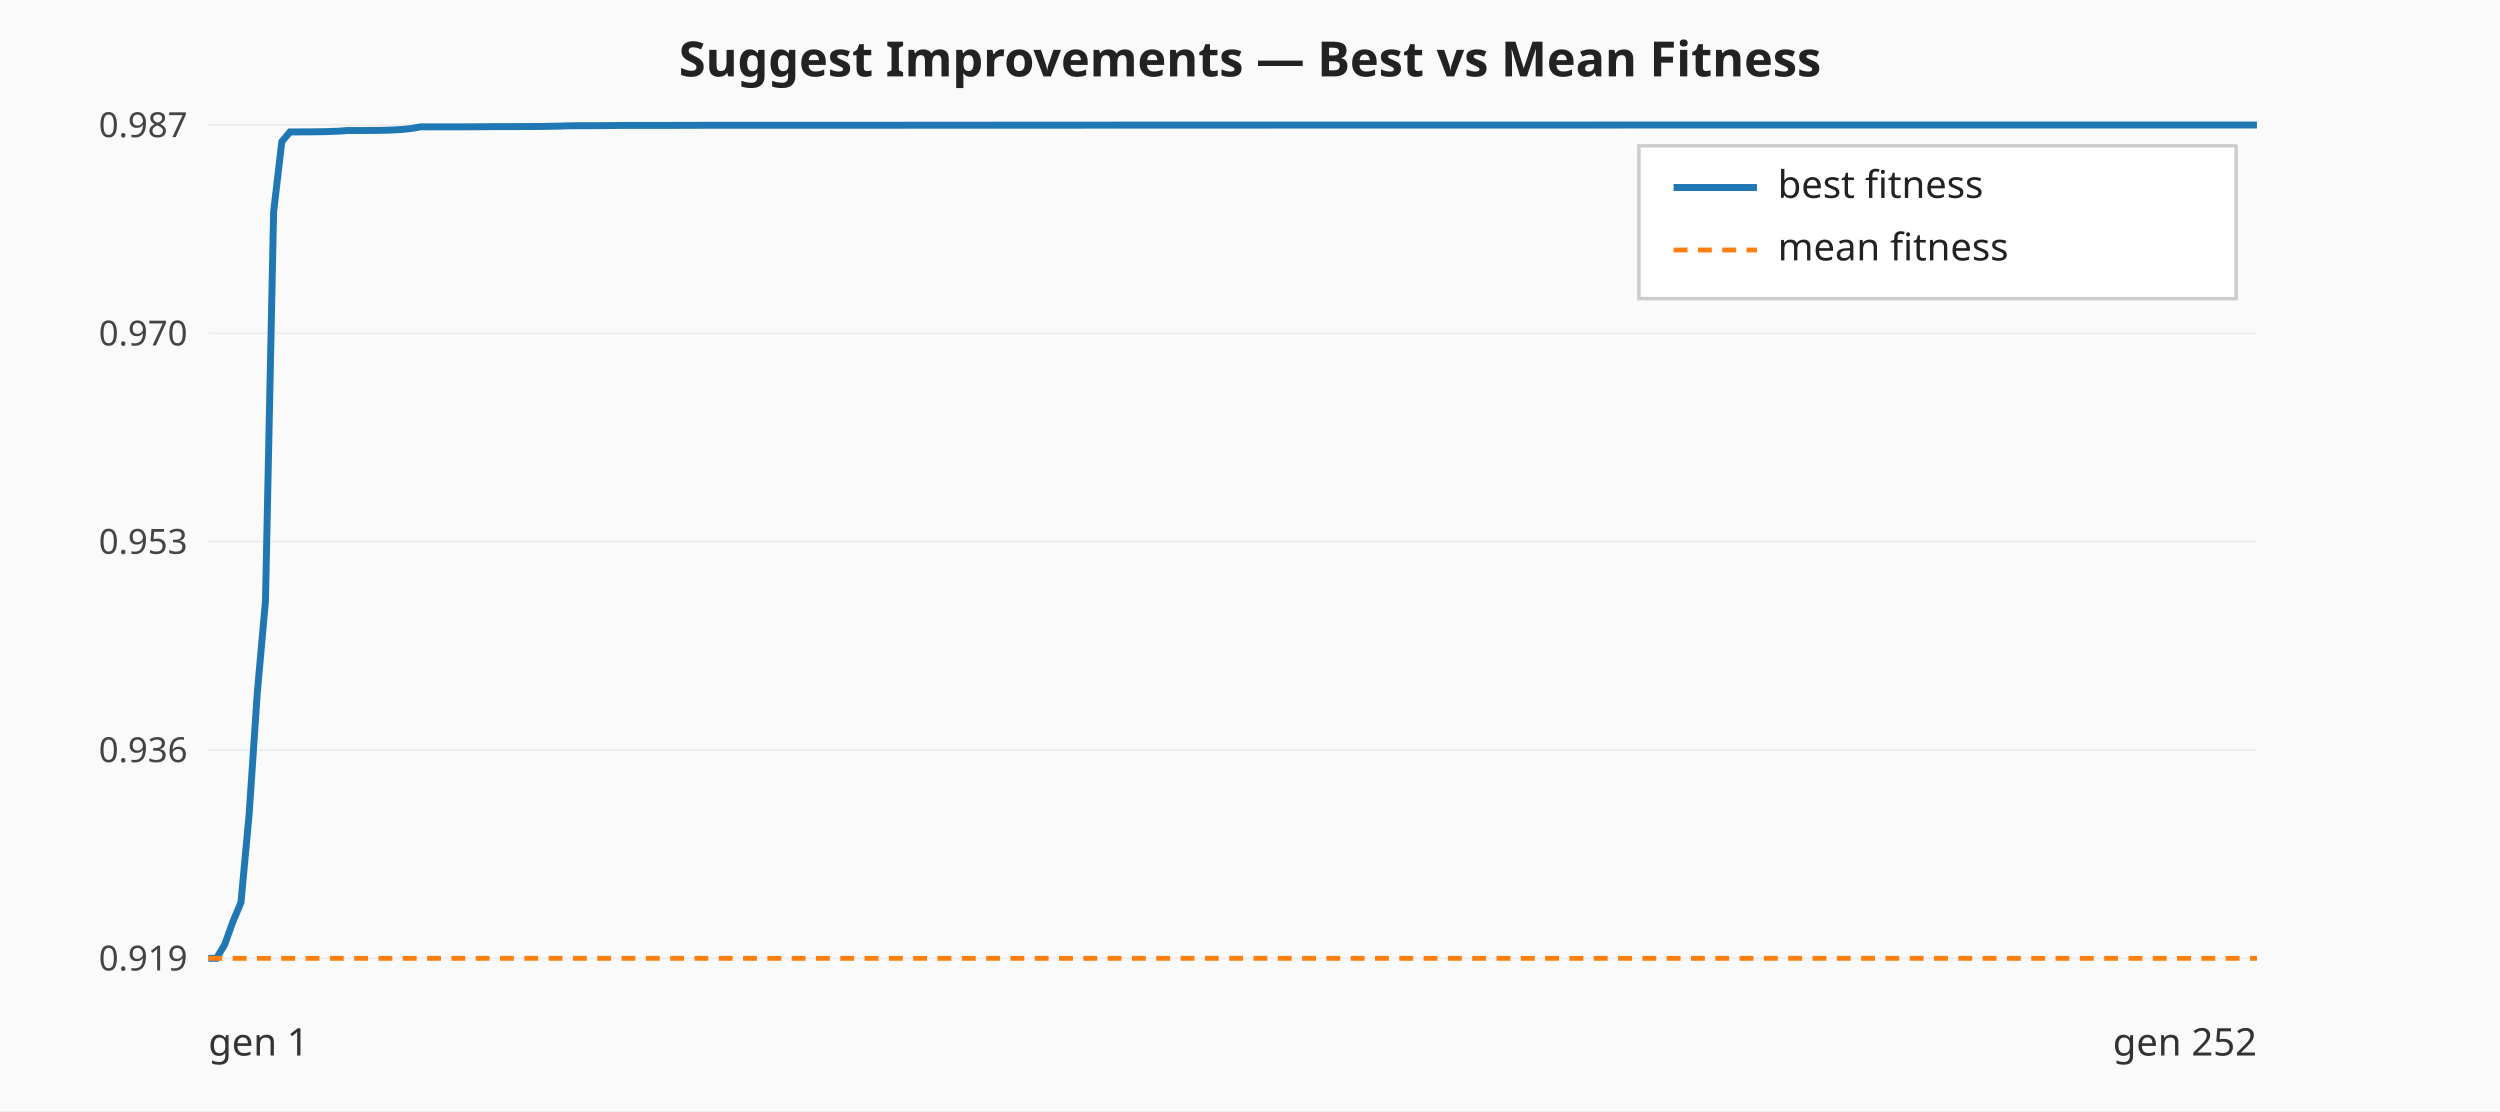
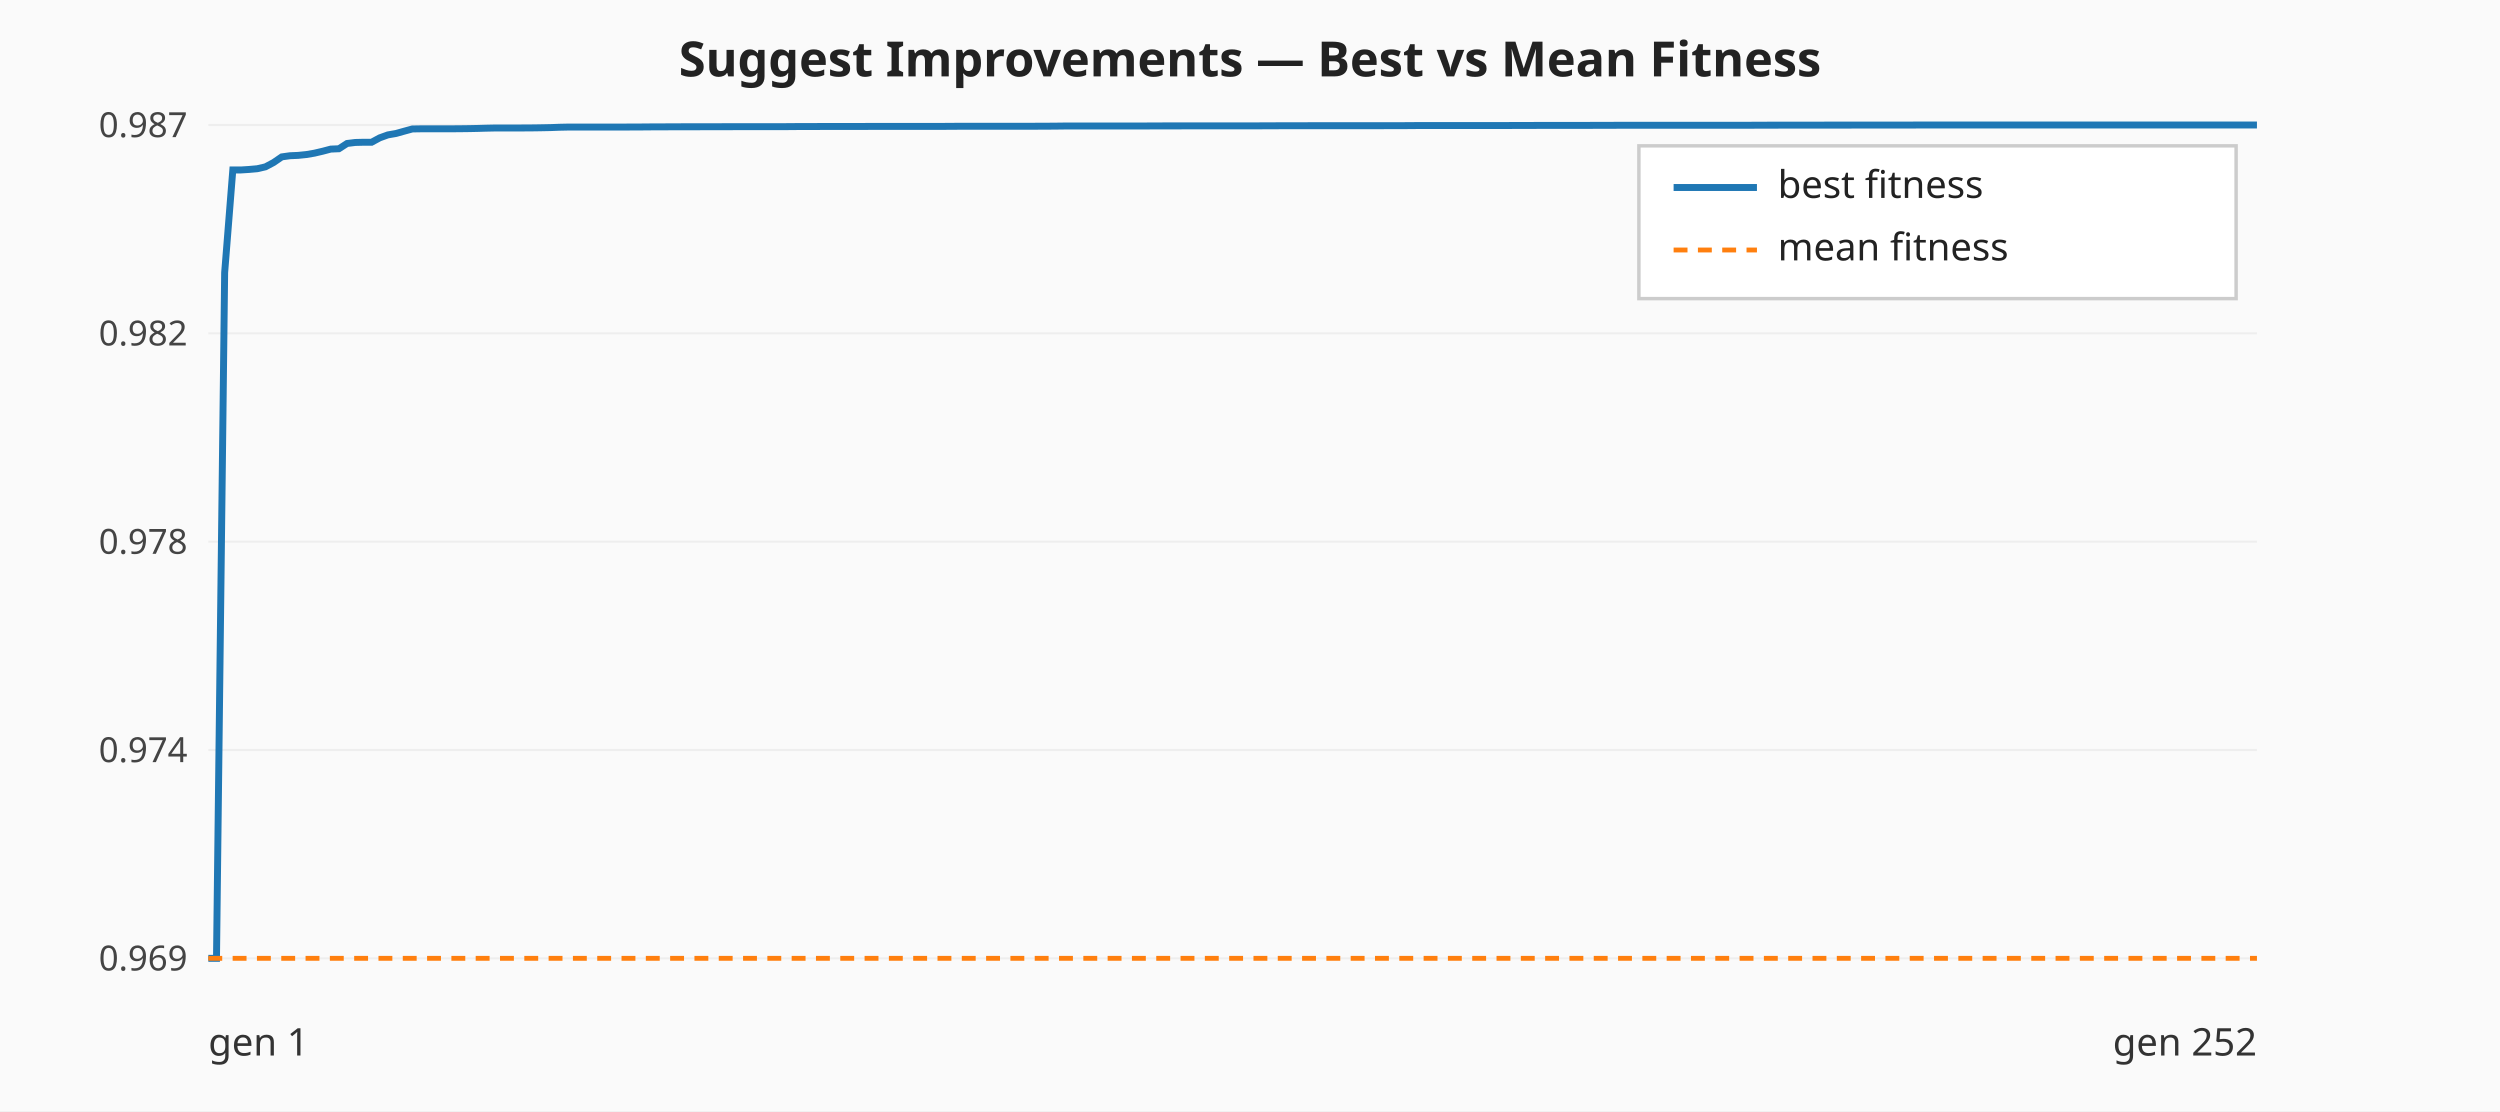
<svg xmlns="http://www.w3.org/2000/svg" viewBox="0 0 720 320" width="720" height="320" role="img" aria-label="Suggest Improvements — best vs mean fitness per generation">
  <rect width="720" height="320" fill="#fafafa" />
  <text x="360" y="22" text-anchor="middle" font-family="sans-serif" font-size="14" font-weight="bold" fill="#222">Suggest Improvements — Best vs Mean Fitness</text>
  <line x1="60.00" y1="276.00" x2="650.00" y2="276.00" stroke="#eeeeee" stroke-width="0.6" />
-   <text x="54.00" y="279.50" text-anchor="end" font-family="sans-serif" font-size="10" fill="#444">0.919</text>
+   <text x="54.00" y="279.50" text-anchor="end" font-family="sans-serif" font-size="10" fill="#444">0.969</text>
  <line x1="60.00" y1="216.00" x2="650.00" y2="216.00" stroke="#eeeeee" stroke-width="0.6" />
-   <text x="54.00" y="219.50" text-anchor="end" font-family="sans-serif" font-size="10" fill="#444">0.936</text>
+   <text x="54.00" y="219.50" text-anchor="end" font-family="sans-serif" font-size="10" fill="#444">0.974</text>
  <line x1="60.00" y1="156.00" x2="650.00" y2="156.00" stroke="#eeeeee" stroke-width="0.6" />
-   <text x="54.00" y="159.50" text-anchor="end" font-family="sans-serif" font-size="10" fill="#444">0.953</text>
+   <text x="54.00" y="159.50" text-anchor="end" font-family="sans-serif" font-size="10" fill="#444">0.978</text>
  <line x1="60.00" y1="96.00" x2="650.00" y2="96.00" stroke="#eeeeee" stroke-width="0.6" />
-   <text x="54.00" y="99.50" text-anchor="end" font-family="sans-serif" font-size="10" fill="#444">0.970</text>
+   <text x="54.00" y="99.50" text-anchor="end" font-family="sans-serif" font-size="10" fill="#444">0.982</text>
  <line x1="60.00" y1="36.00" x2="650.00" y2="36.00" stroke="#eeeeee" stroke-width="0.6" />
  <text x="54.00" y="39.50" text-anchor="end" font-family="sans-serif" font-size="10" fill="#444">0.987</text>
-   <polyline class="best-fitness" fill="none" stroke="#1f77b4" stroke-width="2" points="60.00,276.00 62.35,276.00 64.70,272.07 67.05,265.52 69.40,259.90 71.75,234.51 74.10,199.51 76.45,173.19 78.80,61.05 81.16,40.80 83.51,37.99 85.86,37.99 88.21,37.98 90.56,37.96 92.91,37.93 95.26,37.86 97.61,37.77 99.96,37.60 102.31,37.60 104.66,37.59 107.01,37.57 109.36,37.55 111.71,37.49 114.06,37.39 116.41,37.23 118.76,36.95 121.12,36.54 123.47,36.54 125.82,36.54 128.17,36.54 130.52,36.54 132.87,36.53 135.22,36.52 137.57,36.51 139.92,36.49 142.27,36.46 144.62,36.46 146.97,36.46 149.32,36.45 151.67,36.44 154.02,36.43 156.37,36.41 158.73,36.36 161.08,36.32 163.43,36.24 165.78,36.20 168.13,36.20 170.48,36.20 172.83,36.19 175.18,36.17 177.53,36.14 179.88,36.11 182.23,36.11 184.58,36.11 186.93,36.11 189.28,36.11 191.63,36.11 193.98,36.11 196.33,36.10 198.69,36.10 201.04,36.09 203.39,36.08 205.74,36.08 208.09,36.08 210.44,36.08 212.79,36.08 215.14,36.08 217.49,36.08 219.84,36.08 222.19,36.08 224.54,36.08 226.89,36.08 229.24,36.08 231.59,36.07 233.94,36.07 236.29,36.07 238.65,36.07 241.00,36.07 243.35,36.07 245.70,36.07 248.05,36.07 250.40,36.07 252.75,36.07 255.10,36.07 257.45,36.07 259.80,36.07 262.15,36.06 264.50,36.06 266.85,36.06 269.20,36.06 271.55,36.06 273.90,36.06 276.25,36.06 278.61,36.06 280.96,36.06 283.31,36.06 285.66,36.05 288.01,36.05 290.36,36.05 292.71,36.05 295.06,36.05 297.41,36.05 299.76,36.05 302.11,36.05 304.46,36.05 306.81,36.05 309.16,36.05 311.51,36.05 313.86,36.04 316.22,36.04 318.57,36.04 320.92,36.03 323.27,36.03 325.62,36.03 327.97,36.03 330.32,36.03 332.67,36.03 335.02,36.03 337.37,36.03 339.72,36.03 342.07,36.03 344.42,36.03 346.77,36.03 349.12,36.03 351.47,36.03 353.82,36.03 356.18,36.03 358.53,36.03 360.88,36.03 363.23,36.03 365.58,36.03 367.93,36.02 370.28,36.02 372.63,36.02 374.98,36.02 377.33,36.02 379.68,36.02 382.03,36.02 384.38,36.02 386.73,36.02 389.08,36.02 391.43,36.02 393.78,36.02 396.14,36.02 398.49,36.02 400.84,36.02 403.19,36.02 405.54,36.02 407.89,36.02 410.24,36.02 412.59,36.02 414.94,36.02 417.29,36.02 419.64,36.02 421.99,36.02 424.34,36.02 426.69,36.02 429.04,36.02 431.39,36.02 433.75,36.02 436.10,36.02 438.45,36.02 440.80,36.02 443.15,36.02 445.50,36.02 447.85,36.02 450.20,36.02 452.55,36.02 454.90,36.02 457.25,36.02 459.60,36.01 461.95,36.01 464.30,36.01 466.65,36.01 469.00,36.00 471.35,36.00 473.71,36.00 476.06,36.00 478.41,36.00 480.76,36.00 483.11,36.00 485.46,36.00 487.81,36.00 490.16,36.00 492.51,36.00 494.86,36.00 497.21,36.00 499.56,36.00 501.91,36.00 504.26,36.00 506.61,36.00 508.96,36.00 511.31,36.00 513.67,36.00 516.02,36.00 518.37,36.00 520.72,36.00 523.07,36.00 525.42,36.00 527.77,36.00 530.12,36.00 532.47,36.00 534.82,36.00 537.17,36.00 539.52,36.00 541.87,36.00 544.22,36.00 546.57,36.00 548.92,36.00 551.27,36.00 553.63,36.00 555.98,36.00 558.33,36.00 560.68,36.00 563.03,36.00 565.38,36.00 567.73,36.00 570.08,36.00 572.43,36.00 574.78,36.00 577.13,36.00 579.48,36.00 581.83,36.00 584.18,36.00 586.53,36.00 588.88,36.00 591.24,36.00 593.59,36.00 595.94,36.00 598.29,36.00 600.64,36.00 602.99,36.00 605.34,36.00 607.69,36.00 610.04,36.00 612.39,36.00 614.74,36.00 617.09,36.00 619.44,36.00 621.79,36.00 624.14,36.00 626.49,36.00 628.84,36.00 631.20,36.00 633.55,36.00 635.90,36.00 638.25,36.00 640.60,36.00 642.95,36.00 645.30,36.00 647.65,36.00 650.00,36.00" />
+   <polyline class="best-fitness" fill="none" stroke="#1f77b4" stroke-width="2" points="60.00,276.00 62.35,276.00 64.70,78.51 67.05,48.95 69.40,48.95 71.75,48.80 74.10,48.59 76.45,48.05 78.80,46.80 81.16,45.18 83.51,44.85 85.86,44.75 88.21,44.51 90.56,44.11 92.91,43.56 95.26,42.94 97.61,42.84 99.96,41.32 102.31,41.03 104.66,40.97 107.01,40.97 109.36,39.70 111.71,38.85 114.06,38.44 116.41,37.78 118.76,37.14 121.12,37.10 123.47,37.10 125.82,37.10 128.17,37.10 130.52,37.09 132.87,37.07 135.22,37.04 137.57,36.99 139.92,36.92 142.27,36.87 144.62,36.87 146.97,36.86 149.32,36.86 151.67,36.85 154.02,36.83 156.37,36.79 158.73,36.74 161.08,36.65 163.43,36.60 165.78,36.60 168.13,36.59 170.48,36.59 172.83,36.59 175.18,36.59 177.53,36.59 179.88,36.59 182.23,36.58 184.58,36.57 186.93,36.55 189.28,36.53 191.63,36.53 193.98,36.52 196.33,36.51 198.69,36.51 201.04,36.51 203.39,36.50 205.74,36.50 208.09,36.49 210.44,36.49 212.79,36.48 215.14,36.48 217.49,36.48 219.84,36.48 222.19,36.48 224.54,36.48 226.89,36.47 229.24,36.45 231.59,36.44 233.94,36.44 236.29,36.43 238.65,36.42 241.00,36.42 243.35,36.42 245.70,36.42 248.05,36.42 250.40,36.41 252.75,36.41 255.10,36.41 257.45,36.41 259.80,36.41 262.15,36.41 264.50,36.41 266.85,36.41 269.20,36.41 271.55,36.40 273.90,36.38 276.25,36.37 278.61,36.36 280.96,36.36 283.31,36.36 285.66,36.36 288.01,36.36 290.36,36.36 292.71,36.36 295.06,36.36 297.41,36.36 299.76,36.35 302.11,36.34 304.46,36.32 306.81,36.29 309.16,36.29 311.51,36.29 313.86,36.29 316.22,36.29 318.57,36.29 320.92,36.29 323.27,36.29 325.62,36.29 327.97,36.29 330.32,36.28 332.67,36.27 335.02,36.26 337.37,36.26 339.72,36.26 342.07,36.25 344.42,36.25 346.77,36.25 349.12,36.25 351.47,36.25 353.82,36.25 356.18,36.25 358.53,36.25 360.88,36.25 363.23,36.24 365.58,36.23 367.93,36.22 370.28,36.21 372.63,36.21 374.98,36.21 377.33,36.20 379.68,36.20 382.03,36.20 384.38,36.20 386.73,36.20 389.08,36.20 391.43,36.20 393.78,36.20 396.14,36.20 398.49,36.20 400.84,36.19 403.19,36.19 405.54,36.18 407.89,36.16 410.24,36.16 412.59,36.16 414.94,36.16 417.29,36.16 419.64,36.16 421.99,36.16 424.34,36.16 426.69,36.16 429.04,36.16 431.39,36.15 433.75,36.15 436.10,36.14 438.45,36.13 440.80,36.13 443.15,36.12 445.50,36.12 447.85,36.12 450.20,36.11 452.55,36.11 454.90,36.11 457.25,36.11 459.60,36.10 461.95,36.10 464.30,36.09 466.65,36.08 469.00,36.08 471.35,36.08 473.71,36.08 476.06,36.08 478.41,36.08 480.76,36.08 483.11,36.08 485.46,36.08 487.81,36.08 490.16,36.08 492.51,36.08 494.86,36.08 497.21,36.08 499.56,36.07 501.91,36.07 504.26,36.07 506.61,36.06 508.96,36.05 511.31,36.05 513.67,36.04 516.02,36.04 518.37,36.04 520.72,36.04 523.07,36.04 525.42,36.03 527.77,36.03 530.12,36.03 532.47,36.03 534.82,36.02 537.17,36.02 539.52,36.02 541.87,36.02 544.22,36.02 546.57,36.02 548.92,36.02 551.27,36.01 553.63,36.00 555.98,36.00 558.33,36.00 560.68,36.00 563.03,36.00 565.38,36.00 567.73,36.00 570.08,36.00 572.43,36.00 574.78,36.00 577.13,36.00 579.48,36.00 581.83,36.00 584.18,36.00 586.53,36.00 588.88,36.00 591.24,36.00 593.59,36.00 595.94,36.00 598.29,36.00 600.64,36.00 602.99,36.00 605.34,36.00 607.69,36.00 610.04,36.00 612.39,36.00 614.74,36.00 617.09,36.00 619.44,36.00 621.79,36.00 624.14,36.00 626.49,36.00 628.84,36.00 631.20,36.00 633.55,36.00 635.90,36.00 638.25,36.00 640.60,36.00 642.95,36.00 645.30,36.00 647.65,36.00 650.00,36.00" />
  <polyline class="mean-fitness" fill="none" stroke="#ff7f0e" stroke-width="1.4" stroke-dasharray="4 3" points="60.00,276.00 62.35,276.00 64.70,276.00 67.05,276.00 69.40,276.00 71.75,276.00 74.10,276.00 76.45,276.00 78.80,276.00 81.16,276.00 83.51,276.00 85.86,276.00 88.21,276.00 90.56,276.00 92.91,276.00 95.26,276.00 97.61,276.00 99.96,276.00 102.31,276.00 104.66,276.00 107.01,276.00 109.36,276.00 111.71,276.00 114.06,276.00 116.41,276.00 118.76,276.00 121.12,276.00 123.47,276.00 125.82,276.00 128.17,276.00 130.52,276.00 132.87,276.00 135.22,276.00 137.57,276.00 139.92,276.00 142.27,276.00 144.62,276.00 146.97,276.00 149.32,276.00 151.67,276.00 154.02,276.00 156.37,276.00 158.73,276.00 161.08,276.00 163.43,276.00 165.78,276.00 168.13,276.00 170.48,276.00 172.83,276.00 175.18,276.00 177.53,276.00 179.88,276.00 182.23,276.00 184.58,276.00 186.93,276.00 189.28,276.00 191.63,276.00 193.98,276.00 196.33,276.00 198.69,276.00 201.04,276.00 203.39,276.00 205.74,276.00 208.09,276.00 210.44,276.00 212.79,276.00 215.14,276.00 217.49,276.00 219.84,276.00 222.19,276.00 224.54,276.00 226.89,276.00 229.24,276.00 231.59,276.00 233.94,276.00 236.29,276.00 238.65,276.00 241.00,276.00 243.35,276.00 245.70,276.00 248.05,276.00 250.40,276.00 252.75,276.00 255.10,276.00 257.45,276.00 259.80,276.00 262.15,276.00 264.50,276.00 266.85,276.00 269.20,276.00 271.55,276.00 273.90,276.00 276.25,276.00 278.61,276.00 280.96,276.00 283.31,276.00 285.66,276.00 288.01,276.00 290.36,276.00 292.71,276.00 295.06,276.00 297.41,276.00 299.76,276.00 302.11,276.00 304.46,276.00 306.81,276.00 309.16,276.00 311.51,276.00 313.86,276.00 316.22,276.00 318.57,276.00 320.92,276.00 323.27,276.00 325.62,276.00 327.97,276.00 330.32,276.00 332.67,276.00 335.02,276.00 337.37,276.00 339.72,276.00 342.07,276.00 344.42,276.00 346.77,276.00 349.12,276.00 351.47,276.00 353.82,276.00 356.18,276.00 358.53,276.00 360.88,276.00 363.23,276.00 365.58,276.00 367.93,276.00 370.28,276.00 372.63,276.00 374.98,276.00 377.33,276.00 379.68,276.00 382.03,276.00 384.38,276.00 386.73,276.00 389.08,276.00 391.43,276.00 393.78,276.00 396.14,276.00 398.49,276.00 400.84,276.00 403.19,276.00 405.54,276.00 407.89,276.00 410.24,276.00 412.59,276.00 414.94,276.00 417.29,276.00 419.64,276.00 421.99,276.00 424.34,276.00 426.69,276.00 429.04,276.00 431.39,276.00 433.75,276.00 436.10,276.00 438.45,276.00 440.80,276.00 443.15,276.00 445.50,276.00 447.85,276.00 450.20,276.00 452.55,276.00 454.90,276.00 457.25,276.00 459.60,276.00 461.95,276.00 464.30,276.00 466.65,276.00 469.00,276.00 471.35,276.00 473.71,276.00 476.06,276.00 478.41,276.00 480.76,276.00 483.11,276.00 485.46,276.00 487.81,276.00 490.16,276.00 492.51,276.00 494.86,276.00 497.21,276.00 499.56,276.00 501.91,276.00 504.26,276.00 506.61,276.00 508.96,276.00 511.31,276.00 513.67,276.00 516.02,276.00 518.37,276.00 520.72,276.00 523.07,276.00 525.42,276.00 527.77,276.00 530.12,276.00 532.47,276.00 534.82,276.00 537.17,276.00 539.52,276.00 541.87,276.00 544.22,276.00 546.57,276.00 548.92,276.00 551.27,276.00 553.63,276.00 555.98,276.00 558.33,276.00 560.68,276.00 563.03,276.00 565.38,276.00 567.73,276.00 570.08,276.00 572.43,276.00 574.78,276.00 577.13,276.00 579.48,276.00 581.83,276.00 584.18,276.00 586.53,276.00 588.88,276.00 591.24,276.00 593.59,276.00 595.94,276.00 598.29,276.00 600.64,276.00 602.99,276.00 605.34,276.00 607.69,276.00 610.04,276.00 612.39,276.00 614.74,276.00 617.09,276.00 619.44,276.00 621.79,276.00 624.14,276.00 626.49,276.00 628.84,276.00 631.20,276.00 633.55,276.00 635.90,276.00 638.25,276.00 640.60,276.00 642.95,276.00 645.30,276.00 647.65,276.00 650.00,276.00" />
  <text x="60.00" y="304.00" font-family="sans-serif" font-size="11" fill="#333">gen 1</text>
  <text x="650.00" y="304.00" text-anchor="end" font-family="sans-serif" font-size="11" fill="#333">gen 252</text>
  <g class="legend" font-family="sans-serif" font-size="11" fill="#222">
    <rect x="472.00" y="42.00" width="172" height="44" fill="#ffffff" fill-opacity="0.9" stroke="#cccccc" />
    <line x1="482.00" y1="54.00" x2="506.00" y2="54.00" stroke="#1f77b4" stroke-width="2" />
    <text x="512.00" y="57.00">best fitness</text>
    <line x1="482.00" y1="72.00" x2="506.00" y2="72.00" stroke="#ff7f0e" stroke-width="1.4" stroke-dasharray="4 3" />
    <text x="512.00" y="75.00">mean fitness</text>
  </g>
</svg>
